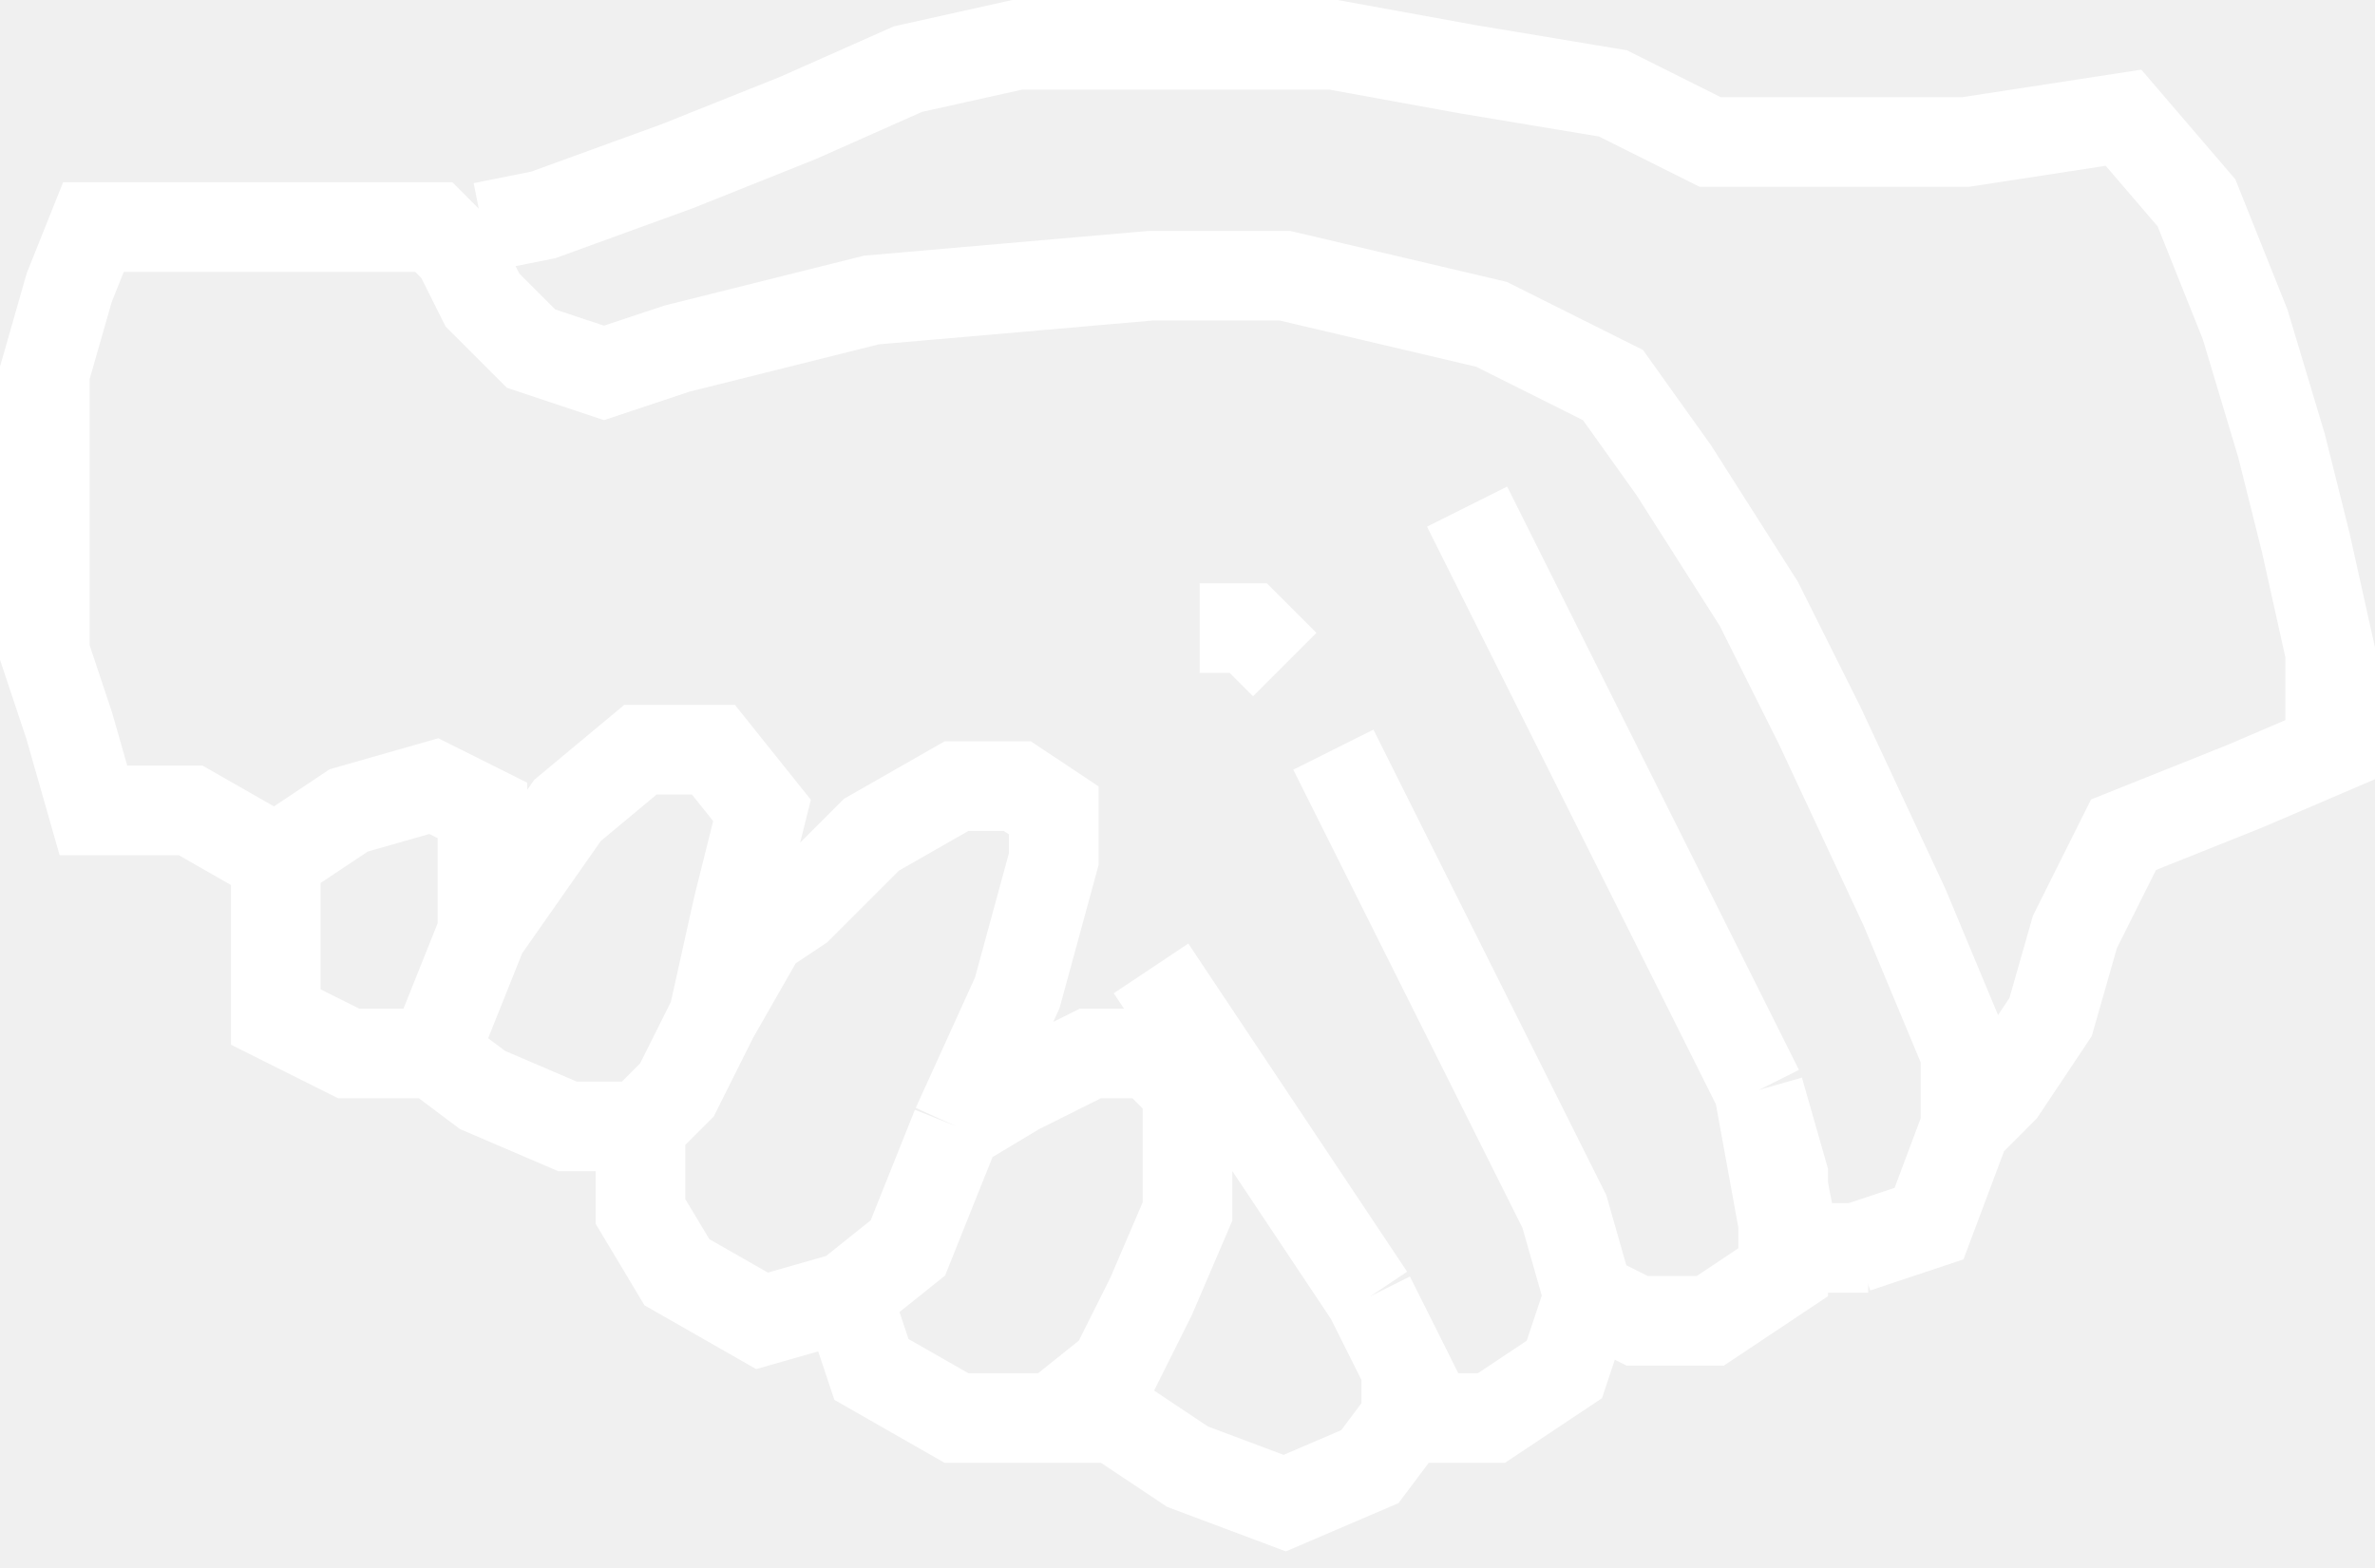
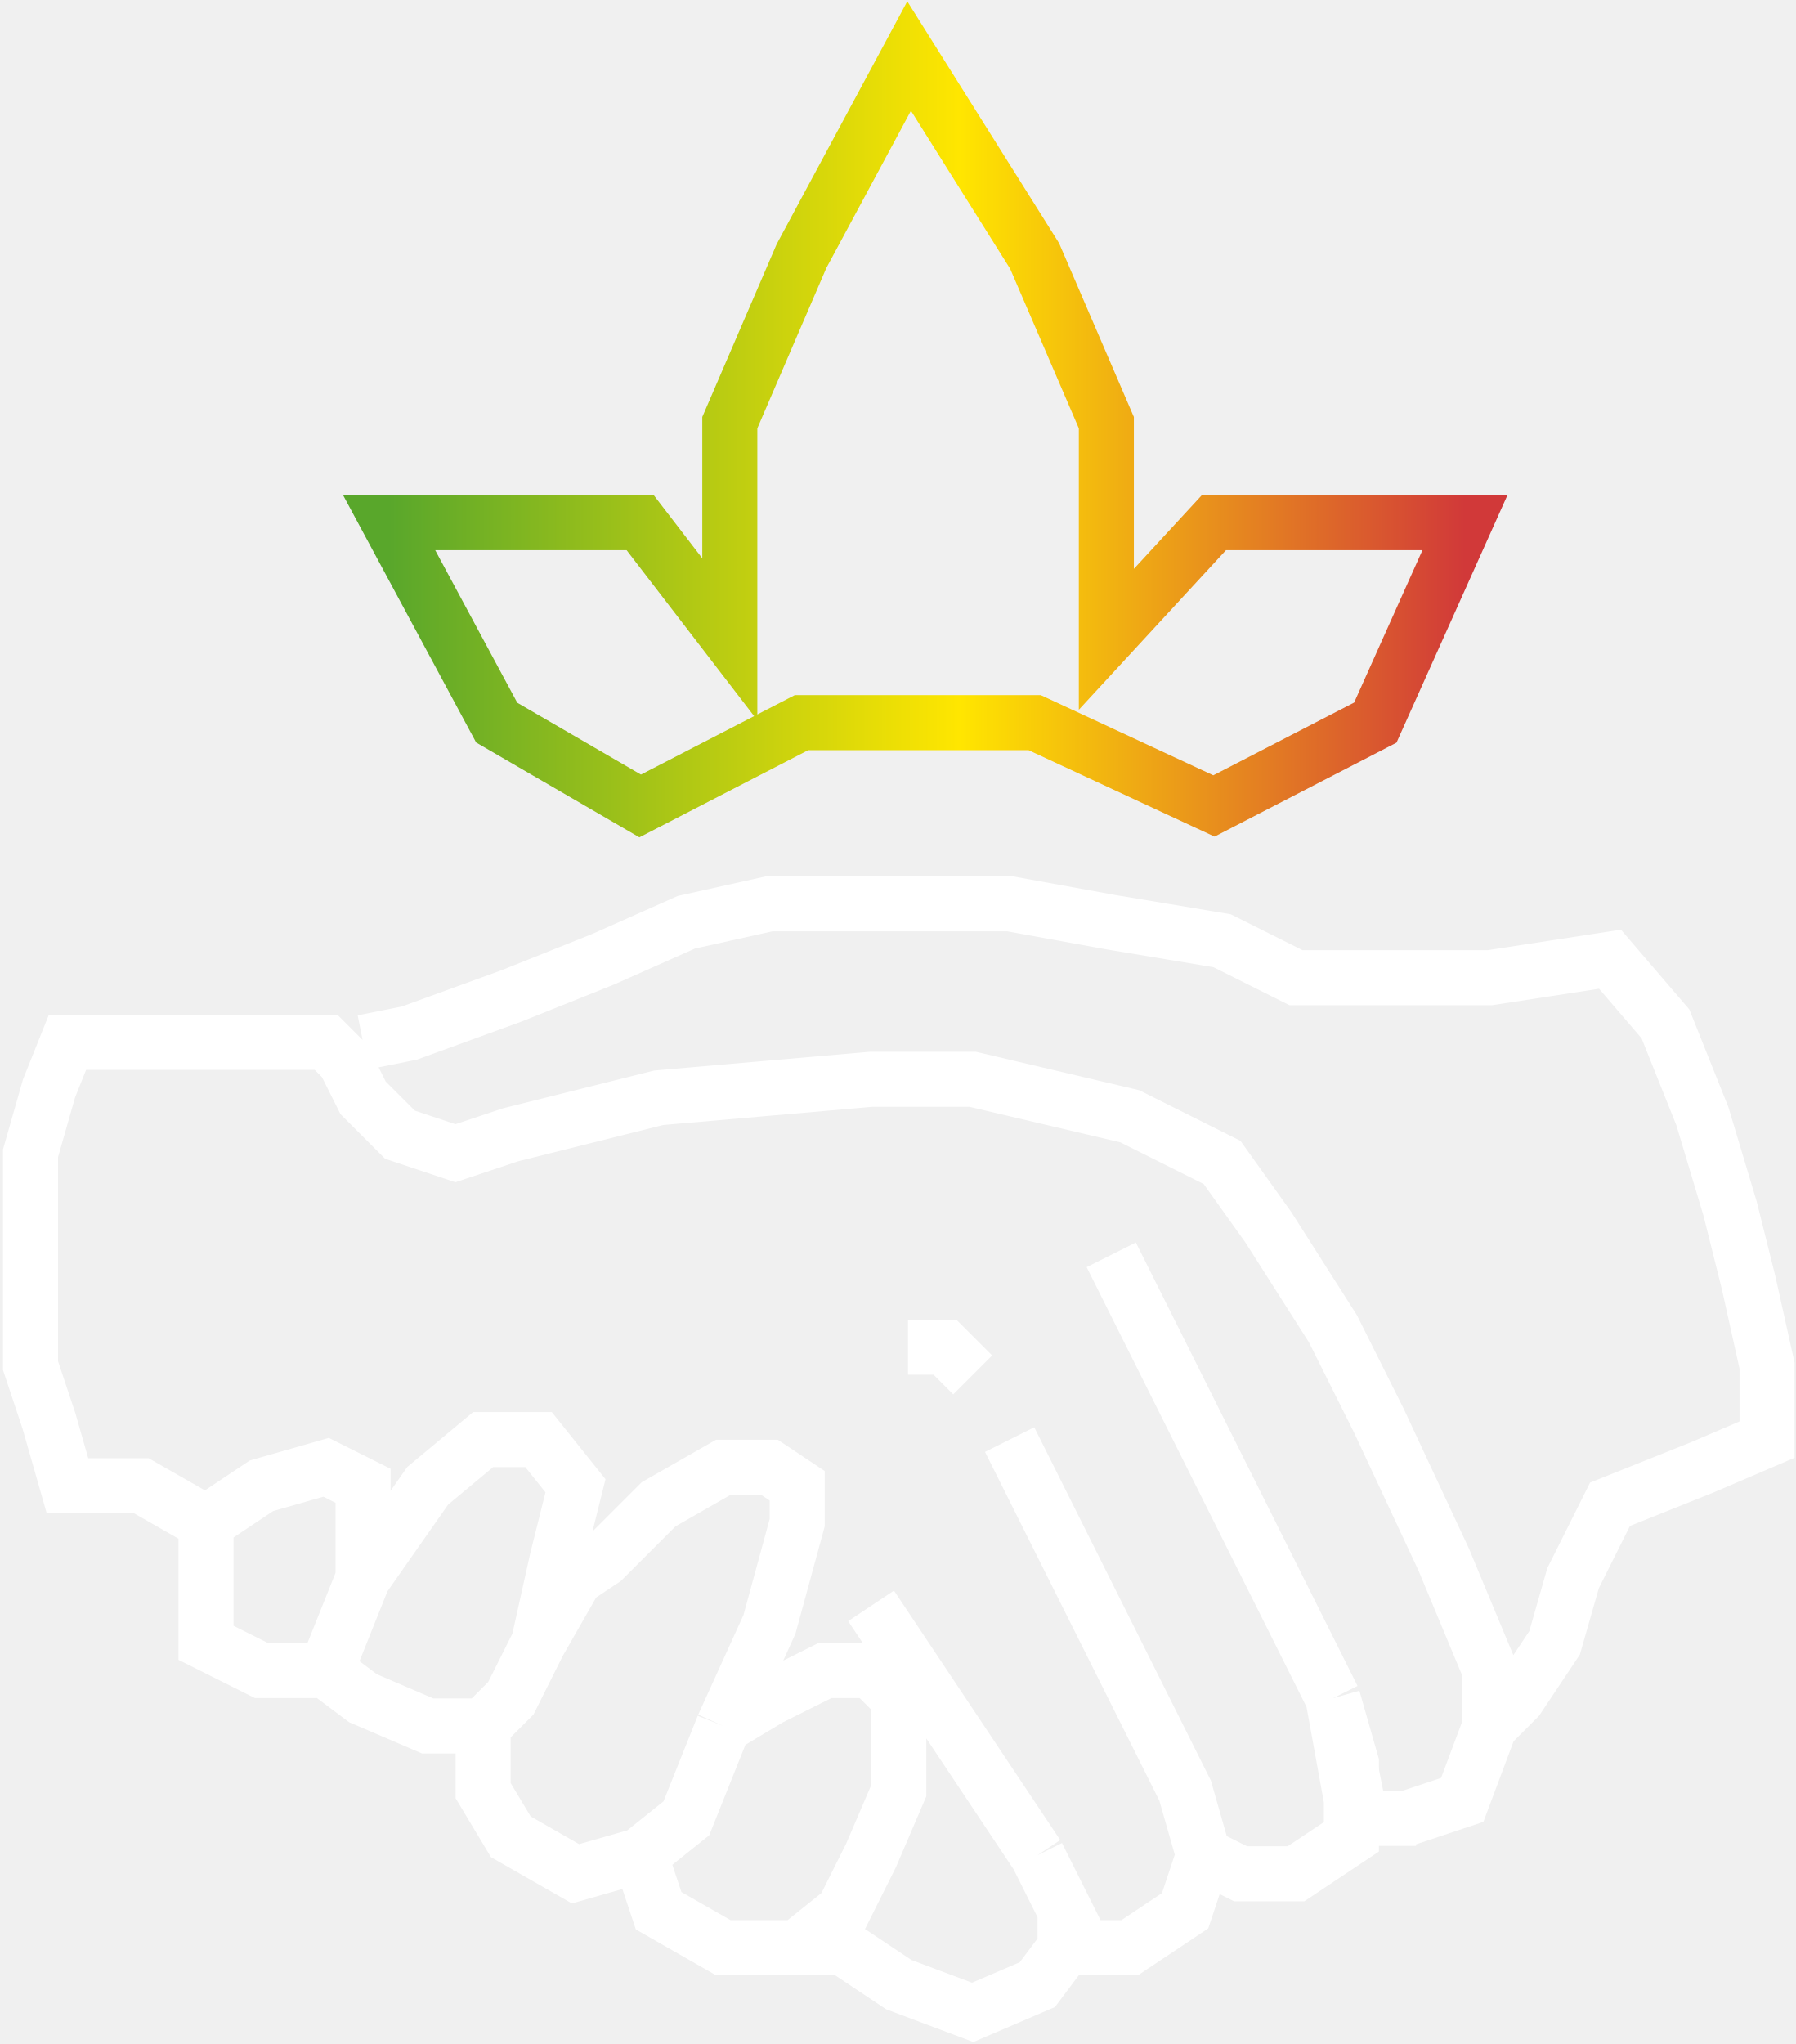
- <svg xmlns="http://www.w3.org/2000/svg" width="53" height="35" viewBox="0 0 53 35" fill="none">
-   <path d="M6.154 19.175L4.255 18.09H2.085L1.543 16.192L1 14.564V12.936V11.58V9.952V8.324L1.543 6.426L2.085 5.069H2.628H9.681L10.223 5.612L10.766 6.697L11.851 7.782L13.479 8.324L15.106 7.782L19.447 6.697L25.686 6.154H28.67L33.282 7.239L35.995 8.596L37.351 10.495L39.25 13.479L40.606 16.192L42.505 20.261L43.862 23.516V25.144M6.154 19.175V20.803V22.702L7.782 23.516H9.681M6.154 19.175L7.782 18.09L9.681 17.548L10.766 18.09V20.803M9.681 23.516L10.766 20.803M9.681 23.516L10.766 24.33L12.665 25.144H14.293M10.766 20.803L12.665 18.09L14.293 16.734H15.92L17.005 18.09L16.463 20.261L15.92 22.702M15.92 22.702L15.106 24.33L14.293 25.144M15.92 22.702L17.005 20.803L17.819 20.261L19.447 18.633L21.346 17.548H22.702L23.516 18.09V19.175L22.702 22.16L21.346 25.144M14.293 25.144V27.043L15.106 28.399L17.005 29.484L18.904 28.942M18.904 28.942L20.261 27.856L21.346 25.144M18.904 28.942L19.447 30.569L21.346 31.654H23.516M21.346 25.144L22.702 24.33L24.33 23.516H25.686L26.5 24.33V25.144V27.043L25.686 28.942L24.872 30.569L23.516 31.654M23.516 31.654H24.872L26.5 32.739L28.67 33.553L30.569 32.739L31.383 31.654V30.569L30.569 28.942M30.569 28.942L25.686 21.617M30.569 28.942L31.925 31.654H33.282L34.91 30.569L35.452 28.942M35.452 28.942L34.91 27.043L29.755 16.734M35.452 28.942L36.537 29.484H38.165L39.793 28.399V27.314M39.25 24.33L39.793 26.229V27.314M39.25 24.33L32.739 11.309M39.25 24.33L39.793 27.314M41.42 27.856L43.048 27.314L43.862 25.144M43.862 25.144L44.675 24.33L45.761 22.702L46.303 20.803L47.388 18.633L50.101 17.548L52 16.734V16.192V14.564L51.457 12.122L50.915 9.952L50.101 7.239L49.016 4.527L47.388 2.628L43.862 3.17H41.42H38.165L35.995 2.085L32.739 1.543L29.755 1H27.585H25.686H22.702L20.261 1.543L17.819 2.628L15.106 3.713L12.122 4.798L10.766 5.069" stroke="white" stroke-width="2" />
-   <path d="M41.691 27.856H40.064L39.793 26.5" stroke="white" stroke-width="2" />
-   <path d="M28.67 14.835L27.856 14.021H26.771" stroke="white" stroke-width="2" />
+ <svg xmlns="http://www.w3.org/2000/svg" width="261" height="297" viewBox="0 0 261 297" fill="none">
+   <path d="M29.941 221.257L20.545 215.888H9.806L7.121 206.492L4.437 198.438V190.384V183.672V175.618V167.564L7.121 158.167L9.806 151.456H12.491H47.392L50.076 154.14L52.761 159.51L58.13 164.879L66.184 167.564L74.238 164.879L95.716 159.51L126.59 156.825H141.355L164.175 162.194L177.599 168.906L184.31 178.303L193.707 193.068L200.418 206.492L209.815 226.627L216.527 242.735V250.789M29.941 221.257V229.311V238.708L37.995 242.735H47.392M29.941 221.257L37.995 215.888L47.392 213.203L52.761 215.888V229.311M47.392 242.735L52.761 229.311M47.392 242.735L52.761 246.762L62.157 250.789H70.211M52.761 229.311L62.157 215.888L70.211 209.176H78.265L83.635 215.888L80.95 226.627L78.265 238.708M78.265 238.708L74.238 246.762L70.211 250.789M78.265 238.708L83.635 229.311L87.662 226.627L95.716 218.573L105.112 213.203H111.824L115.851 215.888V221.257L111.824 236.023L105.112 250.789M70.211 250.789V260.185L74.238 266.897L83.635 272.266L93.031 269.582M93.031 269.582L99.743 264.212L105.112 250.789M93.031 269.582L95.716 277.636L105.112 283.005H115.851M105.112 250.789L111.824 246.762L119.878 242.735H126.59L130.617 246.762V250.789V260.185L126.59 269.582L122.563 277.636L115.851 283.005M115.851 283.005H122.563L130.617 288.375L141.355 292.402L150.752 288.375L154.779 283.005V277.636L150.752 269.582M150.752 269.582L126.59 233.339M150.752 269.582L157.464 283.005H164.175L172.229 277.636L174.914 269.582M174.914 269.582L172.229 260.185L146.725 209.176M174.914 269.582L180.283 272.266H188.337L196.391 266.897V261.528M193.707 246.762L196.391 256.158V261.528M193.707 246.762L161.491 182.33M193.707 246.762L196.391 261.528M204.446 264.212L212.5 261.528L216.527 250.789M216.527 250.789L220.554 246.762L225.923 238.708L228.608 229.311L233.977 218.573L247.4 213.203L256.797 209.176V206.492V198.438L254.112 186.357L251.427 175.618L247.4 162.194L242.031 148.771L233.977 139.375L216.527 142.059H204.446H188.337L177.599 136.69L161.491 134.005L146.725 131.321H135.986H126.59H111.824L99.743 134.005L87.662 139.375L74.238 144.744L59.473 150.113L52.761 151.456" stroke="white" stroke-width="8" />
+   <path d="M205.787 264.212H197.733L196.391 257.501" stroke="white" stroke-width="8" />
+   <path d="M141.356 199.781L137.329 195.753H131.959" stroke="white" stroke-width="8" />
+   <path d="M72.185 105L93.031 117.107L116.483 105H150.357L176.414 117.107L199.866 105L212.894 75.942H176.414L160.78 92.893V61.413L150.357 37.199L132.117 8.141L116.483 37.199L106.06 61.413V92.893L93.031 75.942H56.551L72.185 105Z" stroke="url(#paint0_linear_159_1742)" stroke-width="8" />
+   <defs>
+     <linearGradient id="paint0_linear_159_1742" x1="212.894" y1="62.624" x2="56.551" y2="62.624" gradientUnits="userSpaceOnUse">
+       <stop stop-color="#D13939" />
+       <stop offset="0.47" stop-color="#FFE600" />
+       <stop offset="1" stop-color="#59A72B" />
+     </linearGradient>
+   </defs>
</svg>
